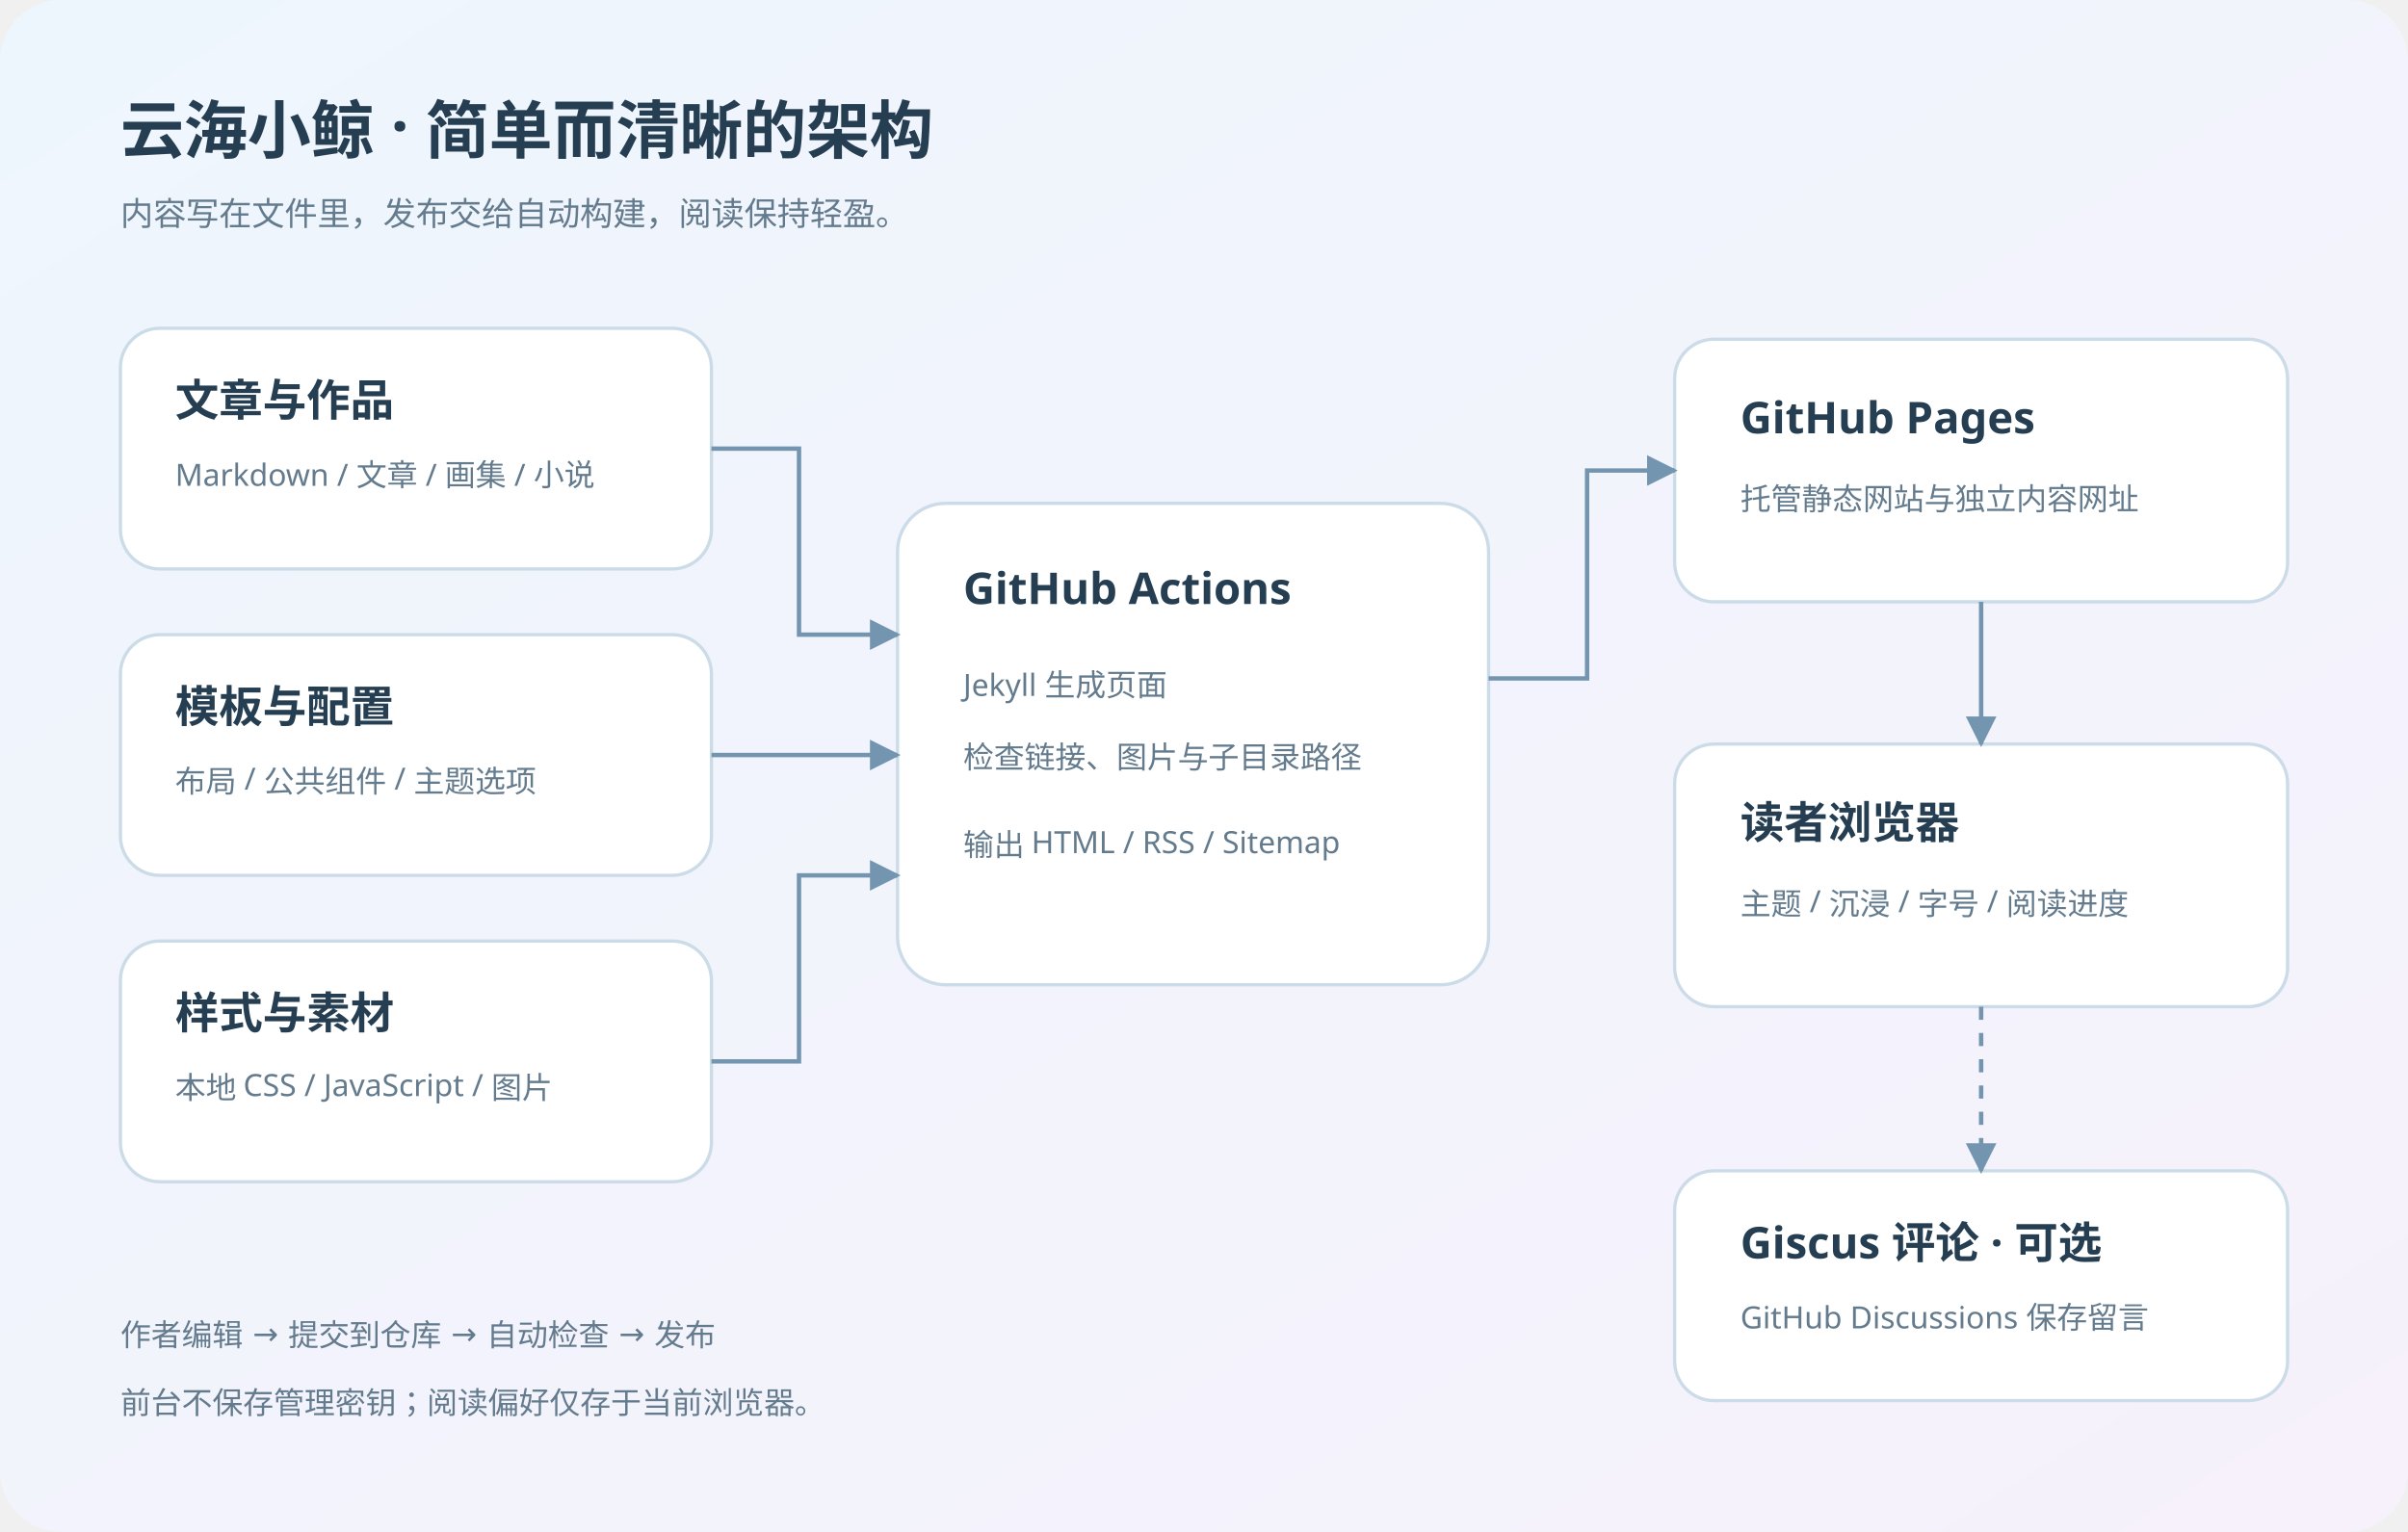
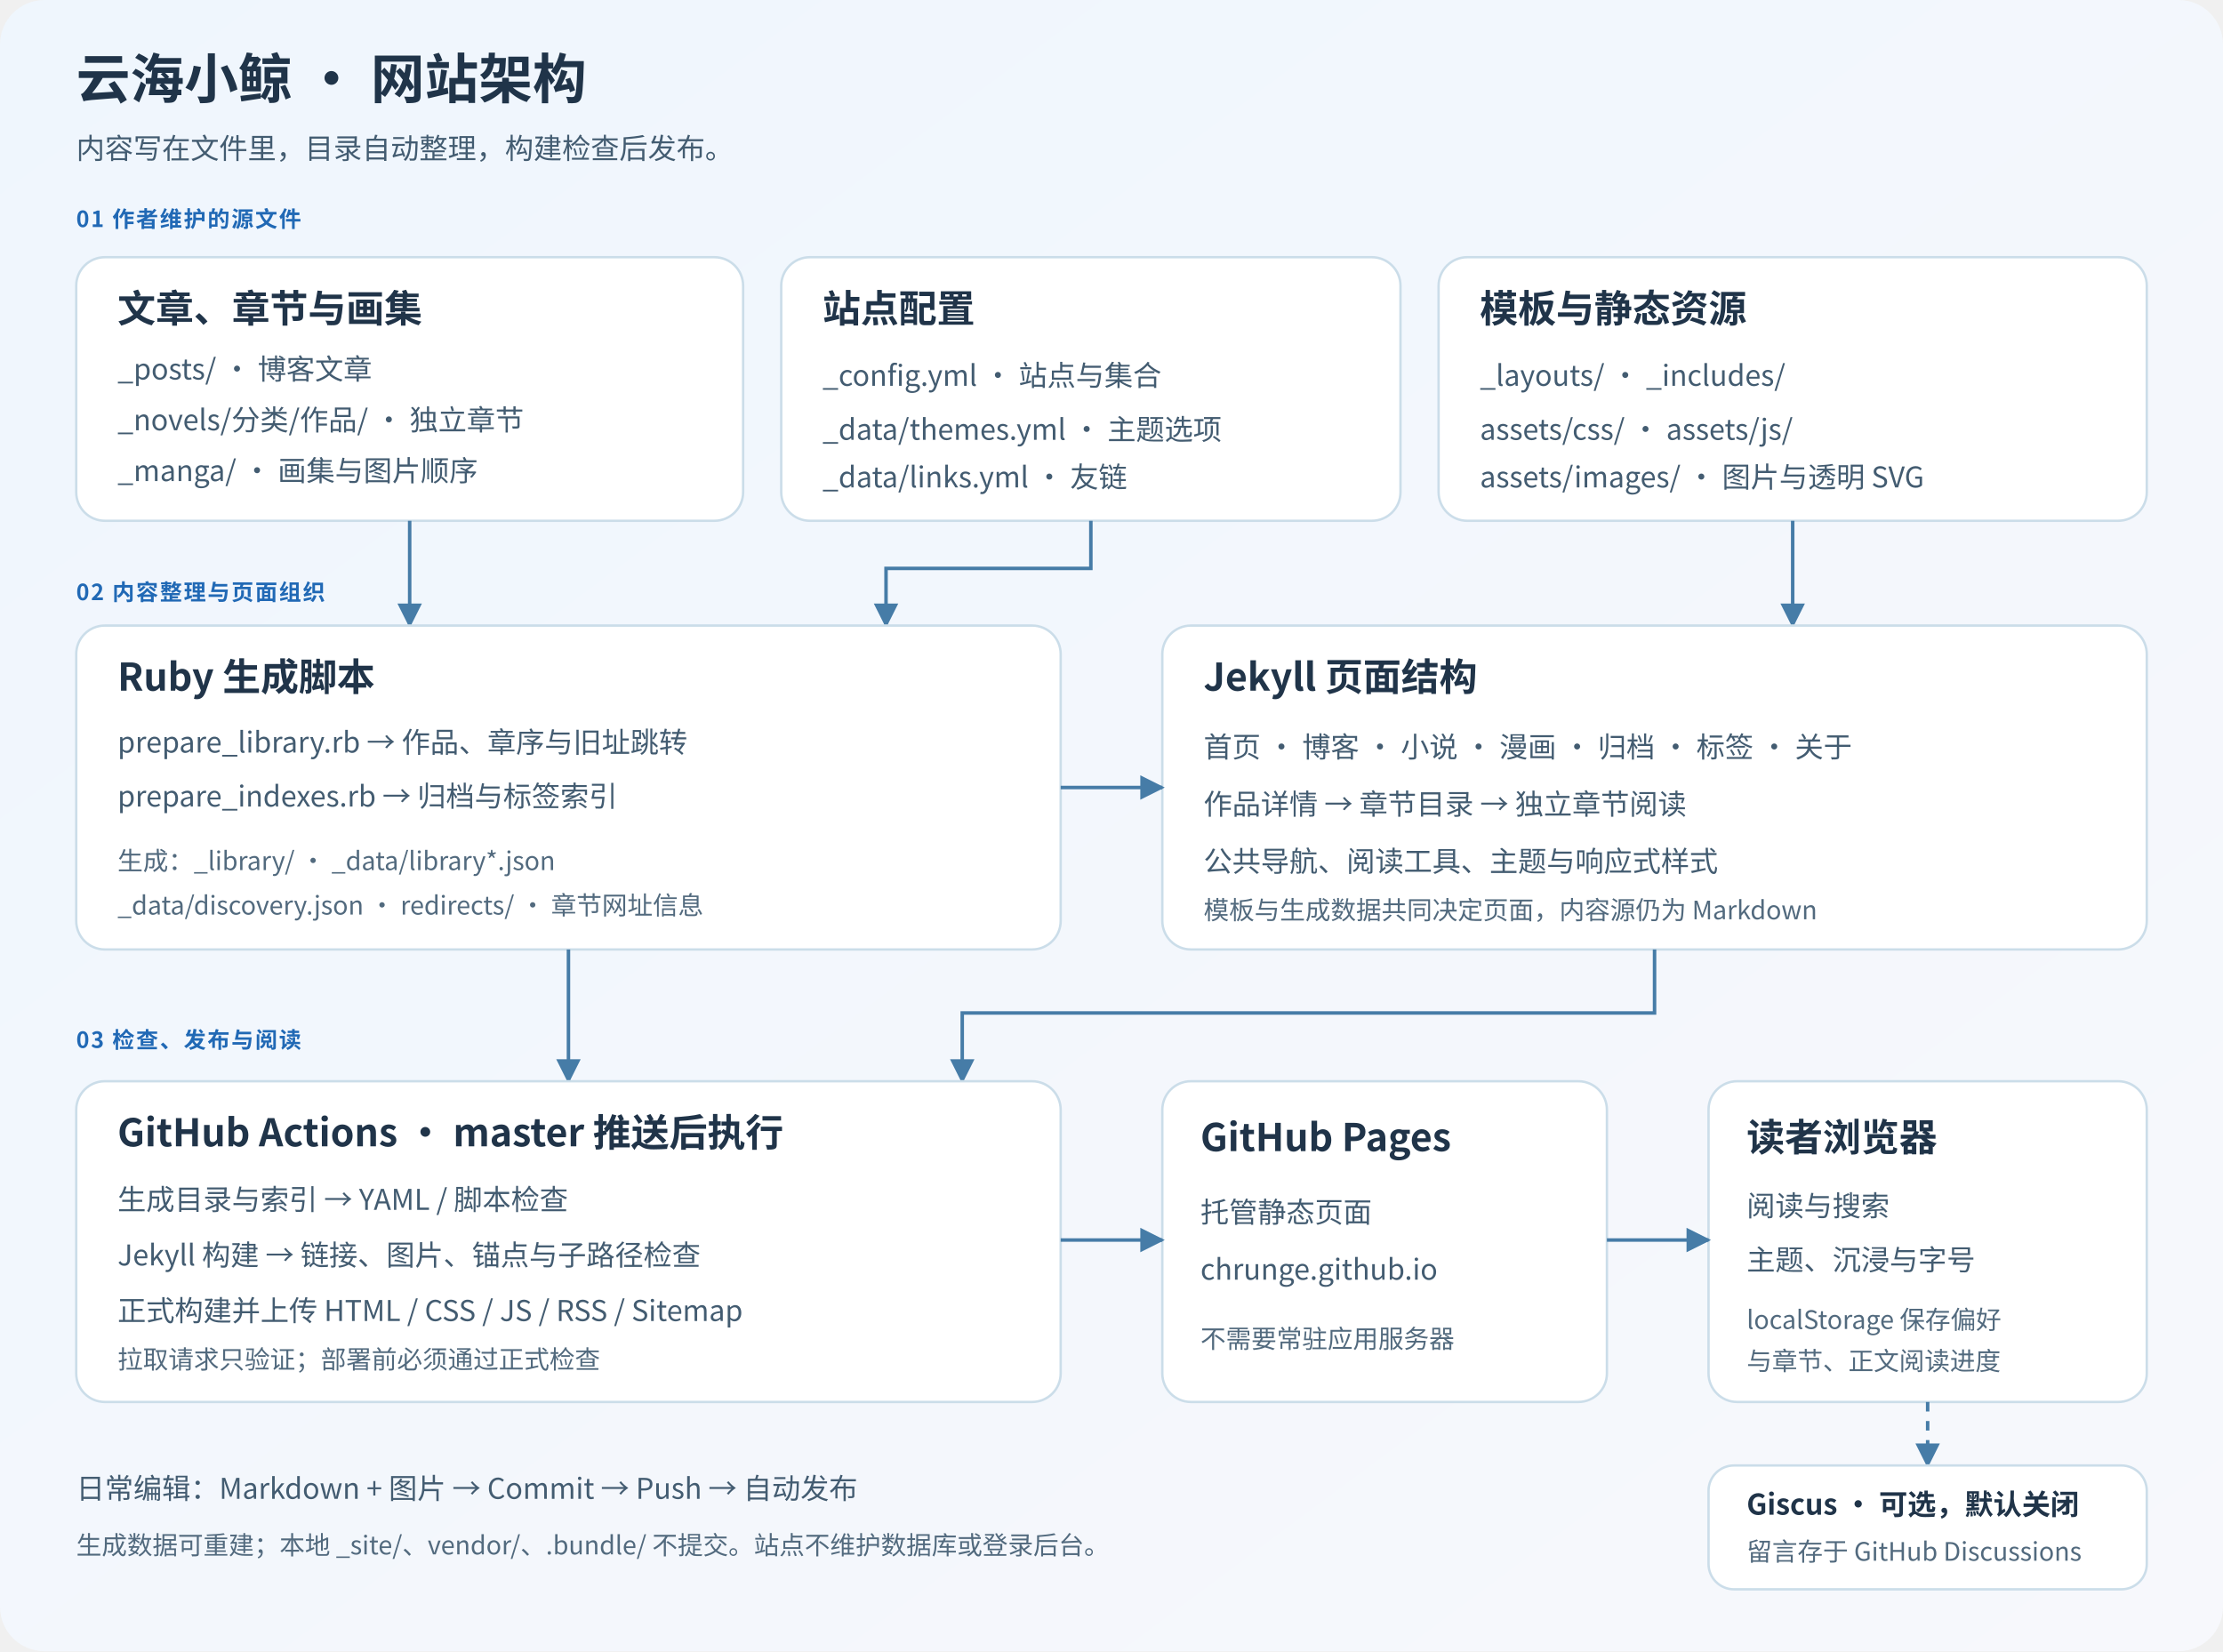
- <svg xmlns="http://www.w3.org/2000/svg" width="1100" height="700" viewBox="0 0 1100 700" role="img" aria-labelledby="title desc">
+ <svg xmlns="http://www.w3.org/2000/svg" width="1400" height="1040" viewBox="0 0 1400 1040" role="img" aria-labelledby="title description">
  <defs>
-     <linearGradient id="bg" x2="1" y2="1">
-       <stop stop-color="#eef6fd" />
-       <stop offset="1" stop-color="#f6f1fb" />
+     <linearGradient id="background" x2="1" y2="1">
+       <stop stop-color="#eff6fd" />
+       <stop offset="1" stop-color="#f7f8fc" />
    </linearGradient>
    <marker id="arrow" viewBox="0 0 10 10" refX="9" refY="5" markerWidth="7" markerHeight="7" orient="auto">
-       <path d="M0 0L10 5L0 10Z" fill="#7495b0" />
+       <path d="M0 0L10 5L0 10Z" fill="#467ca7" />
    </marker>
+     <style>.heading{font-size:24px;font-weight:700;fill:#203449}.body{font-size:18px;fill:#435c71}.small{font-size:16px;fill:#526a7e}.eyebrow{font-size:14px;font-weight:700;letter-spacing:1px;fill:#2169b5}.box{fill:#fff;stroke:#cbdde9;stroke-width:1.5}.flow{fill:none;stroke:#467ca7;stroke-width:2.2;marker-end:url(#arrow)}</style>
  </defs>
-   <rect width="1100" height="700" rx="28" fill="url(#bg)" />
-   <g font-family="Microsoft YaHei, sans-serif" fill="#263e52">
-     <text x="55" y="70" font-size="29" font-weight="bold">云海小鲸 · 简单而清晰的架构</text>
-     <text x="55" y="103" font-size="15" fill="#637b8d">内容写在文件里，发布交给自动构建，阅读保持轻盈。</text>
-     <g fill="#fff" stroke="#cbdce8" stroke-width="1.5">
-       <rect x="55" y="150" width="270" height="110" rx="18" />
-       <rect x="55" y="290" width="270" height="110" rx="18" />
-       <rect x="55" y="430" width="270" height="110" rx="18" />
-       <rect x="410" y="230" width="270" height="220" rx="22" />
-       <rect x="765" y="155" width="280" height="120" rx="18" />
-       <rect x="765" y="340" width="280" height="120" rx="18" />
-       <rect x="765" y="535" width="280" height="105" rx="18" />
-     </g>
-     <g stroke="#7495b0" stroke-width="2" fill="none" marker-end="url(#arrow)">
-       <path d="M325 205H365V290H410" />
-       <path d="M325 345H410" />
-       <path d="M325 485H365V400H410" />
-       <path d="M680 310H725V215H765" />
-       <path d="M905 275V340" />
-       <path d="M905 460V535" stroke-dasharray="6 6" />
-     </g>
-     <g font-size="20" font-weight="bold">
-       <text x="80" y="190">文章与作品</text>
-       <text x="80" y="330">模板与配置</text>
-       <text x="80" y="470">样式与素材</text>
-       <text x="440" y="276">GitHub Actions</text>
-       <text x="795" y="198">GitHub Pages</text>
-       <text x="795" y="383">读者浏览器</text>
-       <text x="795" y="575">Giscus 评论 · 可选</text>
-     </g>
-     <g font-size="14" fill="#637b8d">
-       <text x="80" y="222">Markdown / 文章 / 画集 / 小说</text>
-       <text x="80" y="362">布局 / 公共组件 / 主题选项</text>
-       <text x="80" y="502">本地 CSS / JavaScript / 图片</text>
-       <text x="440" y="318">Jekyll 生成页面</text>
-       <text x="440" y="351">检查链接、图片与子目录路径</text>
-       <text x="440" y="391">输出 HTML / RSS / Sitemap</text>
-       <text x="795" y="233">托管静态网站与独立内容网址</text>
-       <text x="795" y="418">主题 / 沉浸 / 字号 / 阅读进度</text>
-       <text x="795" y="607">GitHub Discussions 保存留言</text>
-       <text x="55" y="615">作者编辑 → 提交到仓库 → 自动检查 → 发布</text>
-       <text x="55" y="646">前台不保存管理密钥；阅读偏好仅存于当前浏览器。</text>
-     </g>
+   <rect width="1400" height="1040" rx="28" fill="url(#background)" />
+   <g font-family="Microsoft YaHei, Noto Sans CJK SC, sans-serif">
+     <text x="48" y="62" font-size="34" font-weight="700" fill="#203449">云海小鲸 · 网站架构</text>
+     <text x="48" y="100" class="body">内容写在文件里，目录自动整理，构建检查后发布。</text>
+     <text x="48" y="143" class="eyebrow">01  作者维护的源文件</text>
+     <rect class="box" x="48" y="162" width="420" height="166" rx="18" />
+     <text x="74" y="203" class="heading">文章、章节与画集</text>
+     <text x="74" y="239" class="body">_posts/ · 博客文章</text>
+     <text x="74" y="271" class="body">_novels/分类/作品/ · 独立章节</text>
+     <text x="74" y="303" class="body">_manga/ · 画集与图片顺序</text>
+     <rect class="box" x="492" y="162" width="390" height="166" rx="18" />
+     <text x="518" y="203" class="heading">站点配置</text>
+     <text x="518" y="243" class="body">_config.yml · 站点与集合</text>
+     <text x="518" y="277" class="body">_data/themes.yml · 主题选项</text>
+     <text x="518" y="307" class="body">_data/links.yml · 友链</text>
+     <rect class="box" x="906" y="162" width="446" height="166" rx="18" />
+     <text x="932" y="203" class="heading">模板与静态资源</text>
+     <text x="932" y="243" class="body">_layouts/ · _includes/</text>
+     <text x="932" y="277" class="body">assets/css/ · assets/js/</text>
+     <text x="932" y="307" class="body">assets/images/ · 图片与透明 SVG</text>
+     <path class="flow" d="M258 328V394" />
+     <path class="flow" d="M687 328V358H558V394" />
+     <path class="flow" d="M1129 328V394" />
+     <text x="48" y="378" class="eyebrow">02  内容整理与页面组织</text>
+     <rect class="box" x="48" y="394" width="620" height="204" rx="18" />
+     <text x="74" y="435" class="heading">Ruby 生成脚本</text>
+     <text x="74" y="474" class="body">prepare_library.rb → 作品、章序与旧址跳转</text>
+     <text x="74" y="508" class="body">prepare_indexes.rb → 归档与标签索引</text>
+     <text x="74" y="548" class="small">生成：_library/ · _data/library*.json</text>
+     <text x="74" y="576" class="small">_data/discovery.json · redirects/ · 章节网址信息</text>
+     <rect class="box" x="732" y="394" width="620" height="204" rx="18" />
+     <text x="758" y="435" class="heading">Jekyll 页面结构</text>
+     <text x="758" y="477" class="body">首页 · 博客 · 小说 · 漫画 · 归档 · 标签 · 关于</text>
+     <text x="758" y="513" class="body">作品详情 → 章节目录 → 独立章节阅读</text>
+     <text x="758" y="549" class="body">公共导航、阅读工具、主题与响应式样式</text>
+     <text x="758" y="579" class="small">模板与生成数据共同决定页面，内容源仍为 Markdown</text>
+     <path class="flow" d="M668 496H732" />
+     <path class="flow" d="M358 598V681" />
+     <path class="flow" d="M1042 598V638H606V681" />
+     <text x="48" y="660" class="eyebrow">03  检查、发布与阅读</text>
+     <rect class="box" x="48" y="681" width="620" height="202" rx="18" />
+     <text x="74" y="722" class="heading">GitHub Actions · master 推送后执行</text>
+     <text x="74" y="762" class="body">生成目录与索引 → YAML / 脚本检查</text>
+     <text x="74" y="797" class="body">Jekyll 构建 → 链接、图片、锚点与子路径检查</text>
+     <text x="74" y="832" class="body">正式构建并上传 HTML / CSS / JS / RSS / Sitemap</text>
+     <text x="74" y="862" class="small">拉取请求只验证；部署前必须通过正式检查</text>
+     <rect class="box" x="732" y="681" width="280" height="202" rx="18" />
+     <text x="756" y="725" class="heading">GitHub Pages</text>
+     <text x="756" y="770" class="body">托管静态页面</text>
+     <text x="756" y="806" class="body">chrunge.github.io</text>
+     <text x="756" y="849" class="small">不需要常驻应用服务器</text>
+     <rect class="box" x="1076" y="681" width="276" height="202" rx="18" />
+     <text x="1100" y="725" class="heading">读者浏览器</text>
+     <text x="1100" y="766" class="body">阅读与搜索</text>
+     <text x="1100" y="800" class="body">主题、沉浸与字号</text>
+     <text x="1100" y="837" class="small">localStorage 保存偏好</text>
+     <text x="1100" y="863" class="small">与章节、正文阅读进度</text>
+     <path class="flow" d="M668 781H732" />
+     <path class="flow" d="M1012 781H1076" />
+     <path class="flow" d="M1214 883V923" stroke-dasharray="6 6" />
+     <rect class="box" x="1076" y="923" width="276" height="78" rx="16" />
+     <text x="1100" y="954" font-size="18" font-weight="700" fill="#203449">Giscus · 可选，默认关闭</text>
+     <text x="1100" y="983" class="small">留言存于 GitHub Discussions</text>
+     <text x="48" y="944" class="body">日常编辑：Markdown + 图片 → Commit → Push → 自动发布</text>
+     <text x="48" y="979" class="small">生成数据可重建；本地 _site/、vendor/、.bundle/ 不提交。站点不维护数据库或登录后台。</text>
  </g>
</svg>
